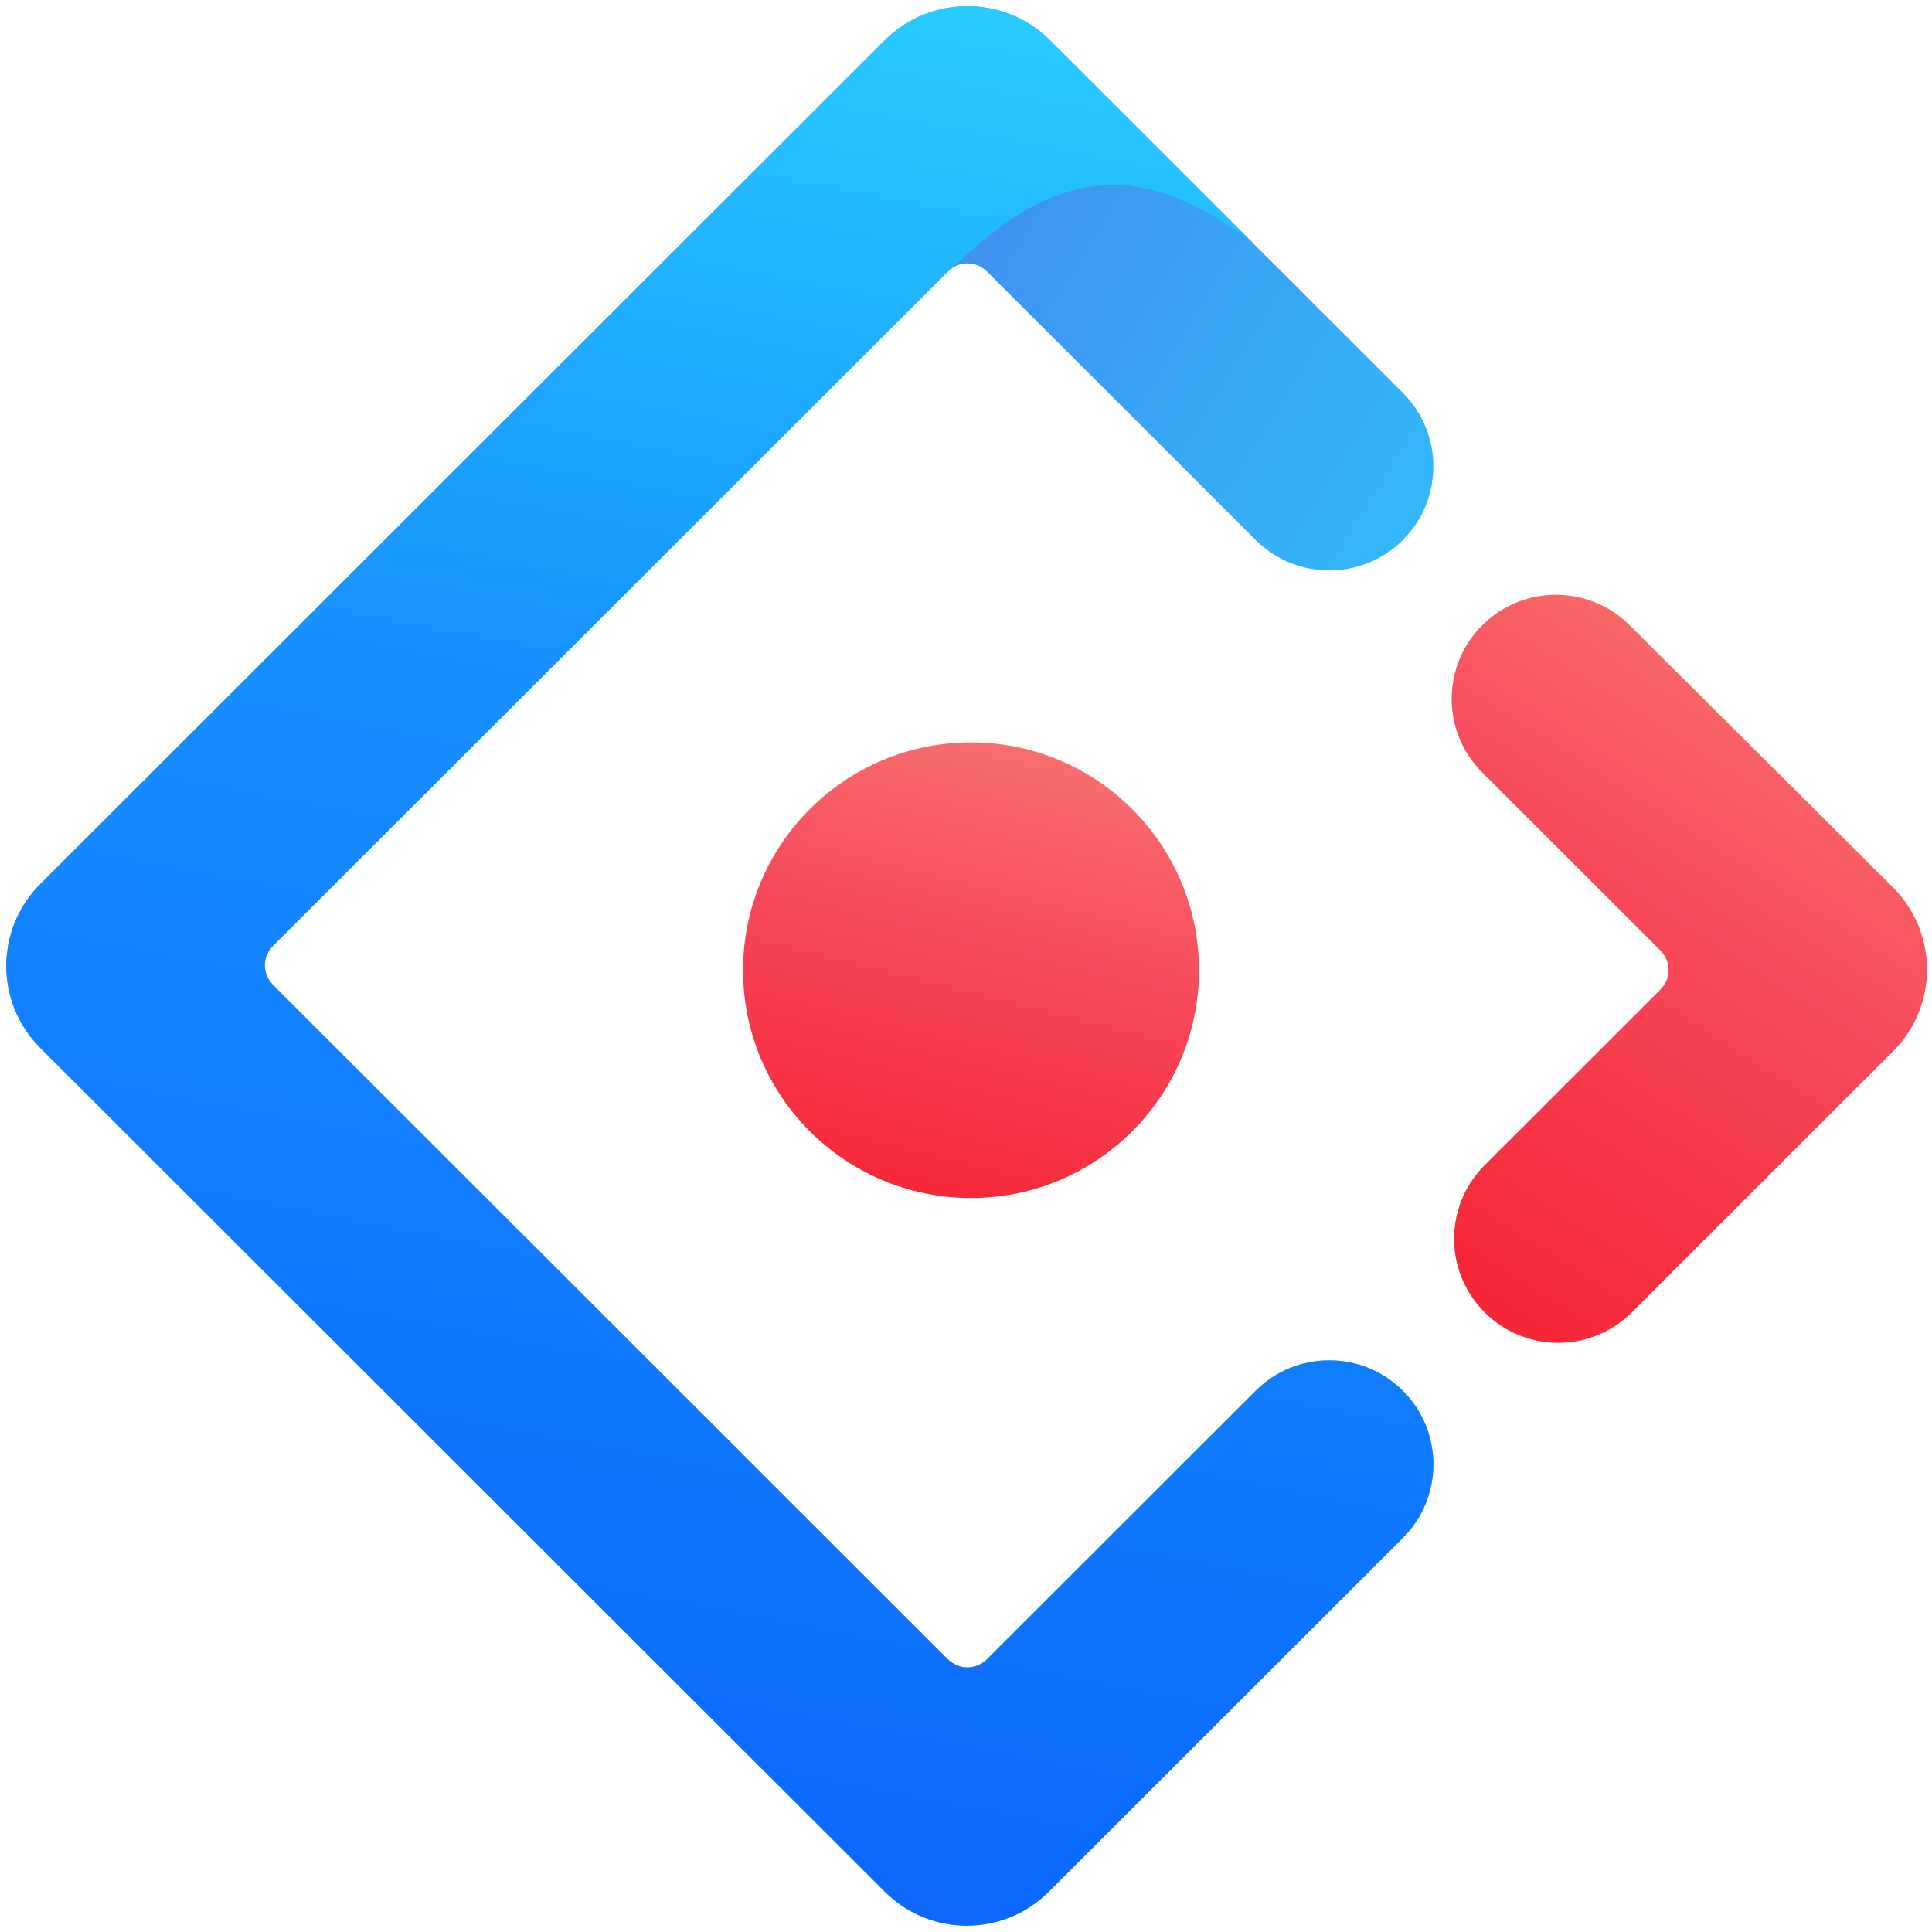
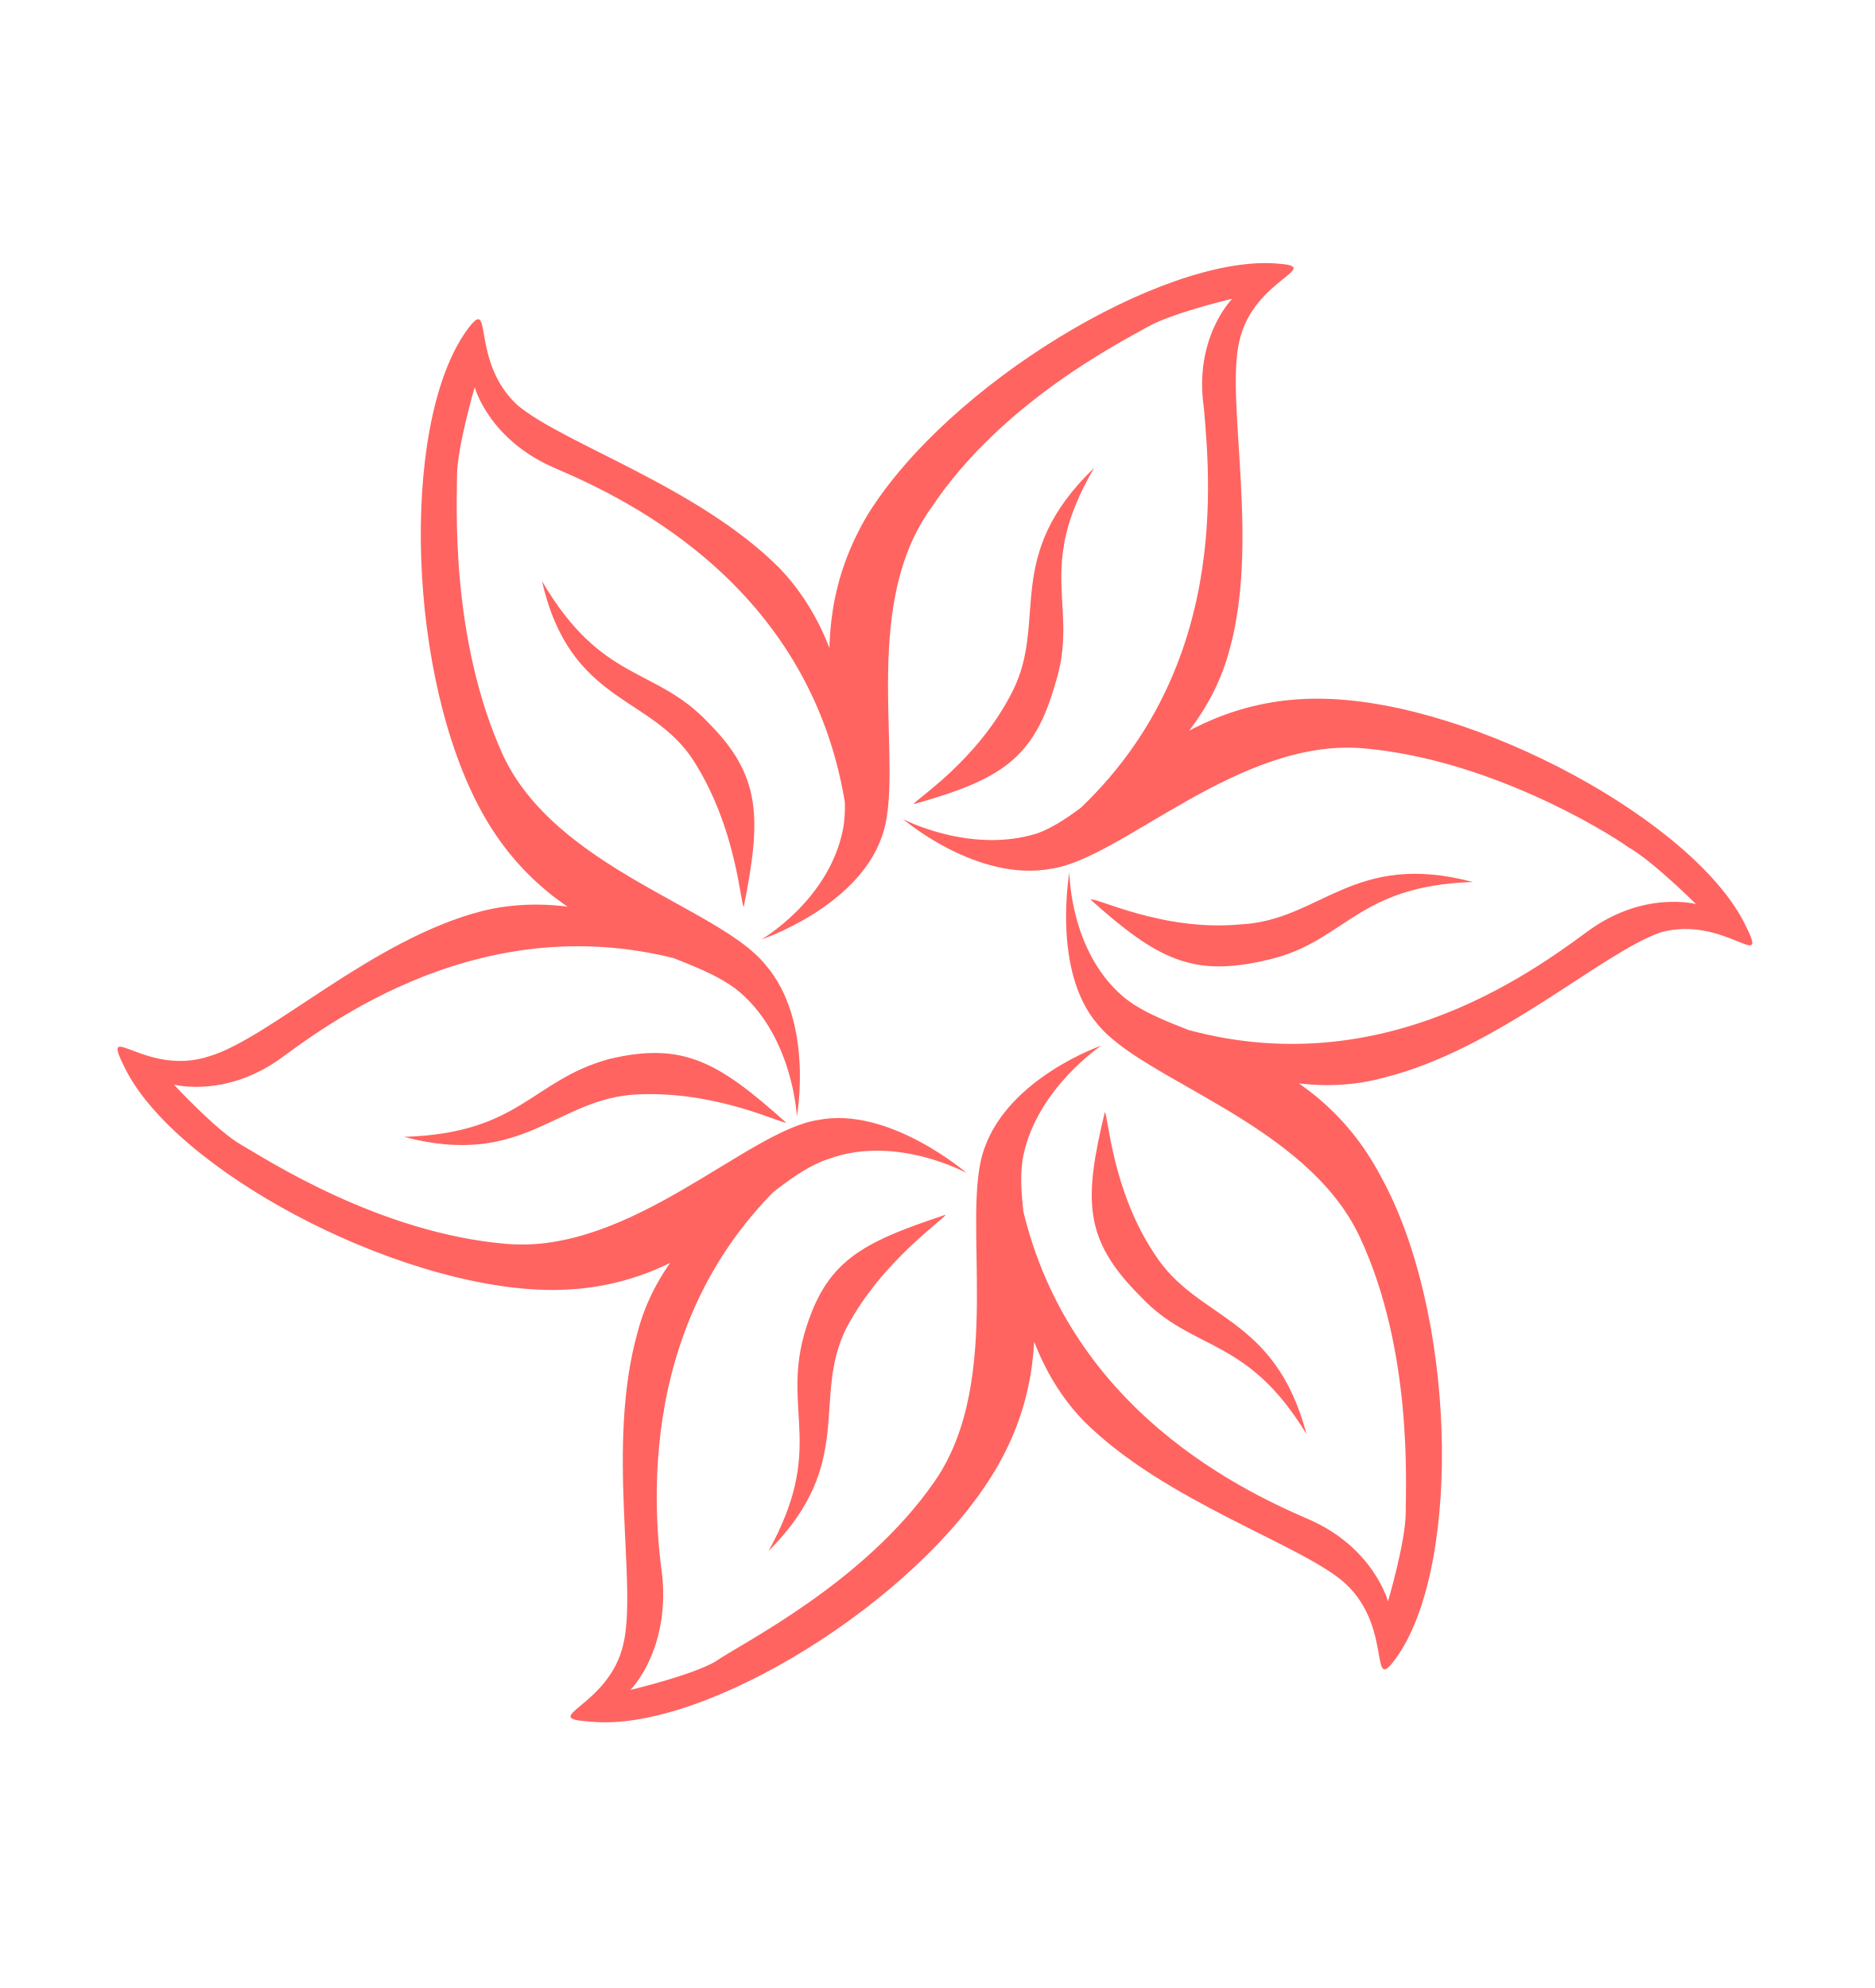
- <svg xmlns="http://www.w3.org/2000/svg" width="200px" height="200px" viewBox="0 0 200 200" version="1.1">
-   <defs>
-     <linearGradient x1="62.102%" y1="0%" x2="108.197%" y2="37.864%" id="linearGradient-1">
-       <stop stop-color="#4285EB" offset="0%" />
-       <stop stop-color="#2EC7FF" offset="100%" />
-     </linearGradient>
-     <linearGradient x1="69.644%" y1="0%" x2="54.043%" y2="108.457%" id="linearGradient-2">
-       <stop stop-color="#29CDFF" offset="0%" />
-       <stop stop-color="#148EFF" offset="37.86%" />
-       <stop stop-color="#0A60FF" offset="100%" />
-     </linearGradient>
-     <linearGradient x1="69.691%" y1="-12.974%" x2="16.723%" y2="117.391%" id="linearGradient-3">
-       <stop stop-color="#FA816E" offset="0%" />
-       <stop stop-color="#F74A5C" offset="41.473%" />
-       <stop stop-color="#F51D2C" offset="100%" />
-     </linearGradient>
-     <linearGradient x1="68.128%" y1="-35.691%" x2="30.44%" y2="114.943%" id="linearGradient-4">
-       <stop stop-color="#FA8E7D" offset="0%" />
-       <stop stop-color="#F74A5C" offset="51.264%" />
-       <stop stop-color="#F51D2C" offset="100%" />
-     </linearGradient>
-   </defs>
-   <g id="Page-1" stroke="none" stroke-width="1" fill="none" fill-rule="evenodd">
-     <g id="logo" transform="translate(-20, -20)">
-       <g id="Group-28-Copy-5" transform="translate(20, 20)">
-         <g id="Group-27-Copy-3">
-           <g id="Group-25" fill-rule="nonzero">
-             <g id="2">
-               <path d="M91.588,4.177 L4.18,91.513 C-0.519,96.208 -0.519,103.792 4.18,108.487 L91.588,195.823 C96.287,200.519 103.877,200.519 108.577,195.823 L145.225,159.205 C149.434,155 149.434,148.182 145.225,143.977 C141.017,139.772 134.194,139.772 129.985,143.977 L102.202,171.737 C101.032,172.906 99.257,172.906 98.088,171.737 L28.286,101.993 C27.116,100.824 27.116,99.051 28.286,97.882 L98.088,28.138 C99.257,26.969 101.032,26.969 102.202,28.138 L129.985,55.898 C134.194,60.103 141.017,60.103 145.225,55.898 C149.434,51.693 149.434,44.876 145.225,40.671 L108.581,4.056 C103.862,-0.538 96.269,-0.501 91.588,4.177 Z" id="Shape" fill="url(#linearGradient-1)" />
-               <path d="M91.588,4.177 L4.18,91.513 C-0.519,96.208 -0.519,103.792 4.18,108.487 L91.588,195.823 C96.287,200.519 103.877,200.519 108.577,195.823 L145.225,159.205 C149.434,155 149.434,148.182 145.225,143.977 C141.017,139.772 134.194,139.772 129.985,143.977 L102.202,171.737 C101.032,172.906 99.257,172.906 98.088,171.737 L28.286,101.993 C27.116,100.824 27.116,99.051 28.286,97.882 L98.088,28.138 C101,25.627 105.752,20.542 112.73,19.352 C117.916,18.469 123.585,20.414 129.739,25.189 C125.625,21.078 118.572,14.034 108.581,4.056 C103.862,-0.538 96.269,-0.501 91.588,4.177 Z" id="Shape" fill="url(#linearGradient-2)" />
-             </g>
-             <path d="M153.686,135.855 C157.894,140.06 164.717,140.06 168.926,135.855 L195.96,108.843 C200.659,104.147 200.659,96.564 195.961,91.869 L168.691,64.718 C164.472,60.518 157.647,60.524 153.436,64.732 C149.227,68.937 149.227,75.754 153.436,79.959 L171.854,98.362 C173.024,99.531 173.024,101.305 171.854,102.473 L153.686,120.627 C149.477,124.832 149.477,131.65 153.686,135.855 Z" id="Shape" fill="url(#linearGradient-3)" />
-           </g>
-           <ellipse id="Combined-Shape" fill="url(#linearGradient-4)" cx="100.519" cy="100.437" rx="23.6" ry="23.581" />
-         </g>
-       </g>
-     </g>
+ <svg xmlns="http://www.w3.org/2000/svg" viewBox="0 0 679 720" width="679" height="720">
+   <style>
+ 		tspan { white-space:pre }
+ 		.shp0 { fill: #ff6461 }
+ 	</style>
+   <g id="flower">
+     <path id="Layer" class="shp0" d="M269.38,328.42c6.41,-32.05 6.41,-47.43 -12.82,-66.66c-19.23,-20.51 -38.46,-14.1 -60.25,-51.28c10.26,44.87 39.74,41.02 55.13,65.38c15.38,24.36 16.67,51.28 17.95,52.56zM330.92,291.24c32.05,-8.97 43.59,-16.67 51.28,-43.59c8.97,-28.2 -7.69,-41.02 14.1,-78.2c-33.33,32.05 -16.67,55.13 -29.49,80.77c-12.82,25.64 -35.9,39.74 -35.9,41.02zM395.02,325.85c24.36,21.79 37.18,28.2 64.1,21.79c28.2,-6.41 32.05,-26.92 74.36,-28.2c-43.59,-11.54 -55.13,14.1 -84.61,15.38c-28.2,2.56 -52.56,-10.26 -53.84,-8.97zM400.15,402.77c-7.69,32.05 -7.69,46.15 12.82,66.66c19.23,20.51 38.46,14.1 60.25,50c-11.54,-43.59 -39.74,-41.02 -55.13,-65.38c-15.38,-23.08 -16.67,-50 -17.95,-51.28zM342.46,439.95c-30.77,10.26 -43.59,16.67 -51.28,43.59c-7.69,28.2 7.69,41.02 -12.82,78.2c32.05,-32.05 15.38,-55.13 28.2,-80.77c12.82,-24.36 35.9,-39.74 35.9,-41.02zM284.77,406.62c-24.36,-21.79 -37.18,-29.49 -64.1,-23.08c-28.2,7.69 -32.05,26.92 -74.36,28.2c43.59,11.54 55.13,-14.1 84.61,-15.38c28.2,-1.28 51.28,10.26 53.84,10.26z" />
+     <path id="Layer" class="shp0" d="M380.92,301.78c-1.28,1.28 51.28,-19.23 64.1,-65.38c11.54,-39.74 -1.28,-91.02 3.85,-112.82c5.13,-23.08 32.05,-26.92 12.82,-28.2c-41.02,-2.56 -117.94,43.59 -147.43,91.02c-28.2,47.43 -3.85,88.46 -8.97,114.1c-5.13,25.64 -29.49,39.74 -29.49,39.74c0,0 34.61,-11.54 43.59,-37.18c8.97,-24.36 -8.97,-82.05 17.95,-119.23c25.64,-38.46 69.23,-60.25 78.2,-65.38c8.97,-5.13 30.77,-10.26 30.77,-10.26c0,0 -14.1,14.1 -10.26,39.74c2.56,29.49 8.97,102.56 -55.13,153.84zM412.97,367.16c-1.28,0 42.31,35.9 88.46,23.08c41.02,-10.26 78.2,-44.87 100,-52.56c23.08,-6.41 39.74,15.38 30.77,-2.56c-17.95,-37.18 -97.43,-80.77 -152.56,-82.05c-55.13,-1.28 -79.48,39.74 -103.84,48.72c-24.36,7.69 -48.72,-5.13 -48.72,-5.13c0,0 26.92,23.08 53.84,17.95c25.64,-3.85 67.95,-47.43 112.82,-43.59c44.87,3.85 87.18,29.49 96.15,35.9c8.97,5.13 24.36,20.51 24.36,20.51c0,0 -19.23,-5.13 -39.74,10.26c-24.36,17.95 -84.61,60.25 -161.53,29.49zM368.1,426.13c0,-1.28 -8.97,53.84 24.36,88.46c29.49,29.49 79.48,44.87 94.87,58.97c17.95,16.67 7.69,42.31 19.23,25.64c23.08,-34.61 20.51,-124.35 -6.41,-173.07c-25.64,-48.72 -74.36,-48.72 -93.59,-65.38c-19.23,-16.67 -19.23,-44.87 -19.23,-44.87c0,0 -6.41,35.9 10.26,55.13c16.67,20.51 75.64,35.9 94.87,76.92c19.23,41.02 16.67,89.74 16.67,100c0,10.26 -6.41,32.05 -6.41,32.05c0,0 -5.13,-19.23 -28.2,-29.49c-26.92,-11.54 -93.59,-43.59 -106.41,-124.35zM295.02,418.44c0,-2.56 -52.56,19.23 -64.1,64.1c-11.54,41.02 0,91.02 -5.13,112.82c-5.13,23.08 -32.05,26.92 -11.54,28.2c41.02,3.85 117.94,-43.59 146.15,-91.02c28.2,-47.43 5.13,-88.46 10.26,-114.1c5.13,-24.36 28.2,-39.74 28.2,-39.74c0,0 -33.33,11.54 -42.31,37.18c-8.97,24.36 7.69,83.33 -17.95,120.51c-25.64,37.18 -70.51,58.97 -79.48,65.38c-8.97,5.13 -30.77,10.26 -30.77,10.26c0,0 14.1,-14.1 11.54,-41.02c-3.85,-28.2 -8.97,-102.56 55.13,-152.56zM262.97,353.06c2.56,0 -42.31,-34.61 -88.46,-23.08c-39.74,10.26 -76.92,46.15 -98.71,52.56c-23.08,7.69 -39.74,-14.1 -30.77,3.85c17.95,37.18 97.43,79.48 152.56,80.77c55.13,1.28 78.2,-39.74 102.56,-47.43c24.36,-8.97 50,5.13 50,5.13c0,0 -28.2,-24.36 -53.84,-19.23c-25.64,3.85 -67.95,48.72 -112.82,44.87c-46.15,-3.85 -87.18,-30.77 -96.15,-35.9c-8.97,-5.13 -24.36,-21.79 -24.36,-21.79c0,0 19.23,5.13 39.74,-10.26c24.36,-17.95 84.61,-58.97 160.25,-29.49zM306.56,294.09c1.28,1.28 8.97,-53.84 -24.36,-88.46c-29.49,-29.49 -78.2,-44.87 -94.87,-58.97c-17.95,-16.67 -7.69,-42.31 -19.23,-25.64c-23.08,34.61 -20.51,124.35 6.41,173.07c26.92,48.72 74.36,48.72 93.59,65.38c19.23,16.67 20.51,44.87 20.51,44.87c0,0 6.41,-34.61 -11.54,-55.13c-16.67,-20.51 -75.64,-34.61 -94.87,-75.64c-19.23,-42.31 -16.67,-91.02 -16.67,-101.28c0,-10.26 6.41,-32.05 6.41,-32.05c0,0 5.13,19.23 29.49,29.49c26.92,11.54 93.59,43.59 105.12,124.35z" />
  </g>
</svg>
